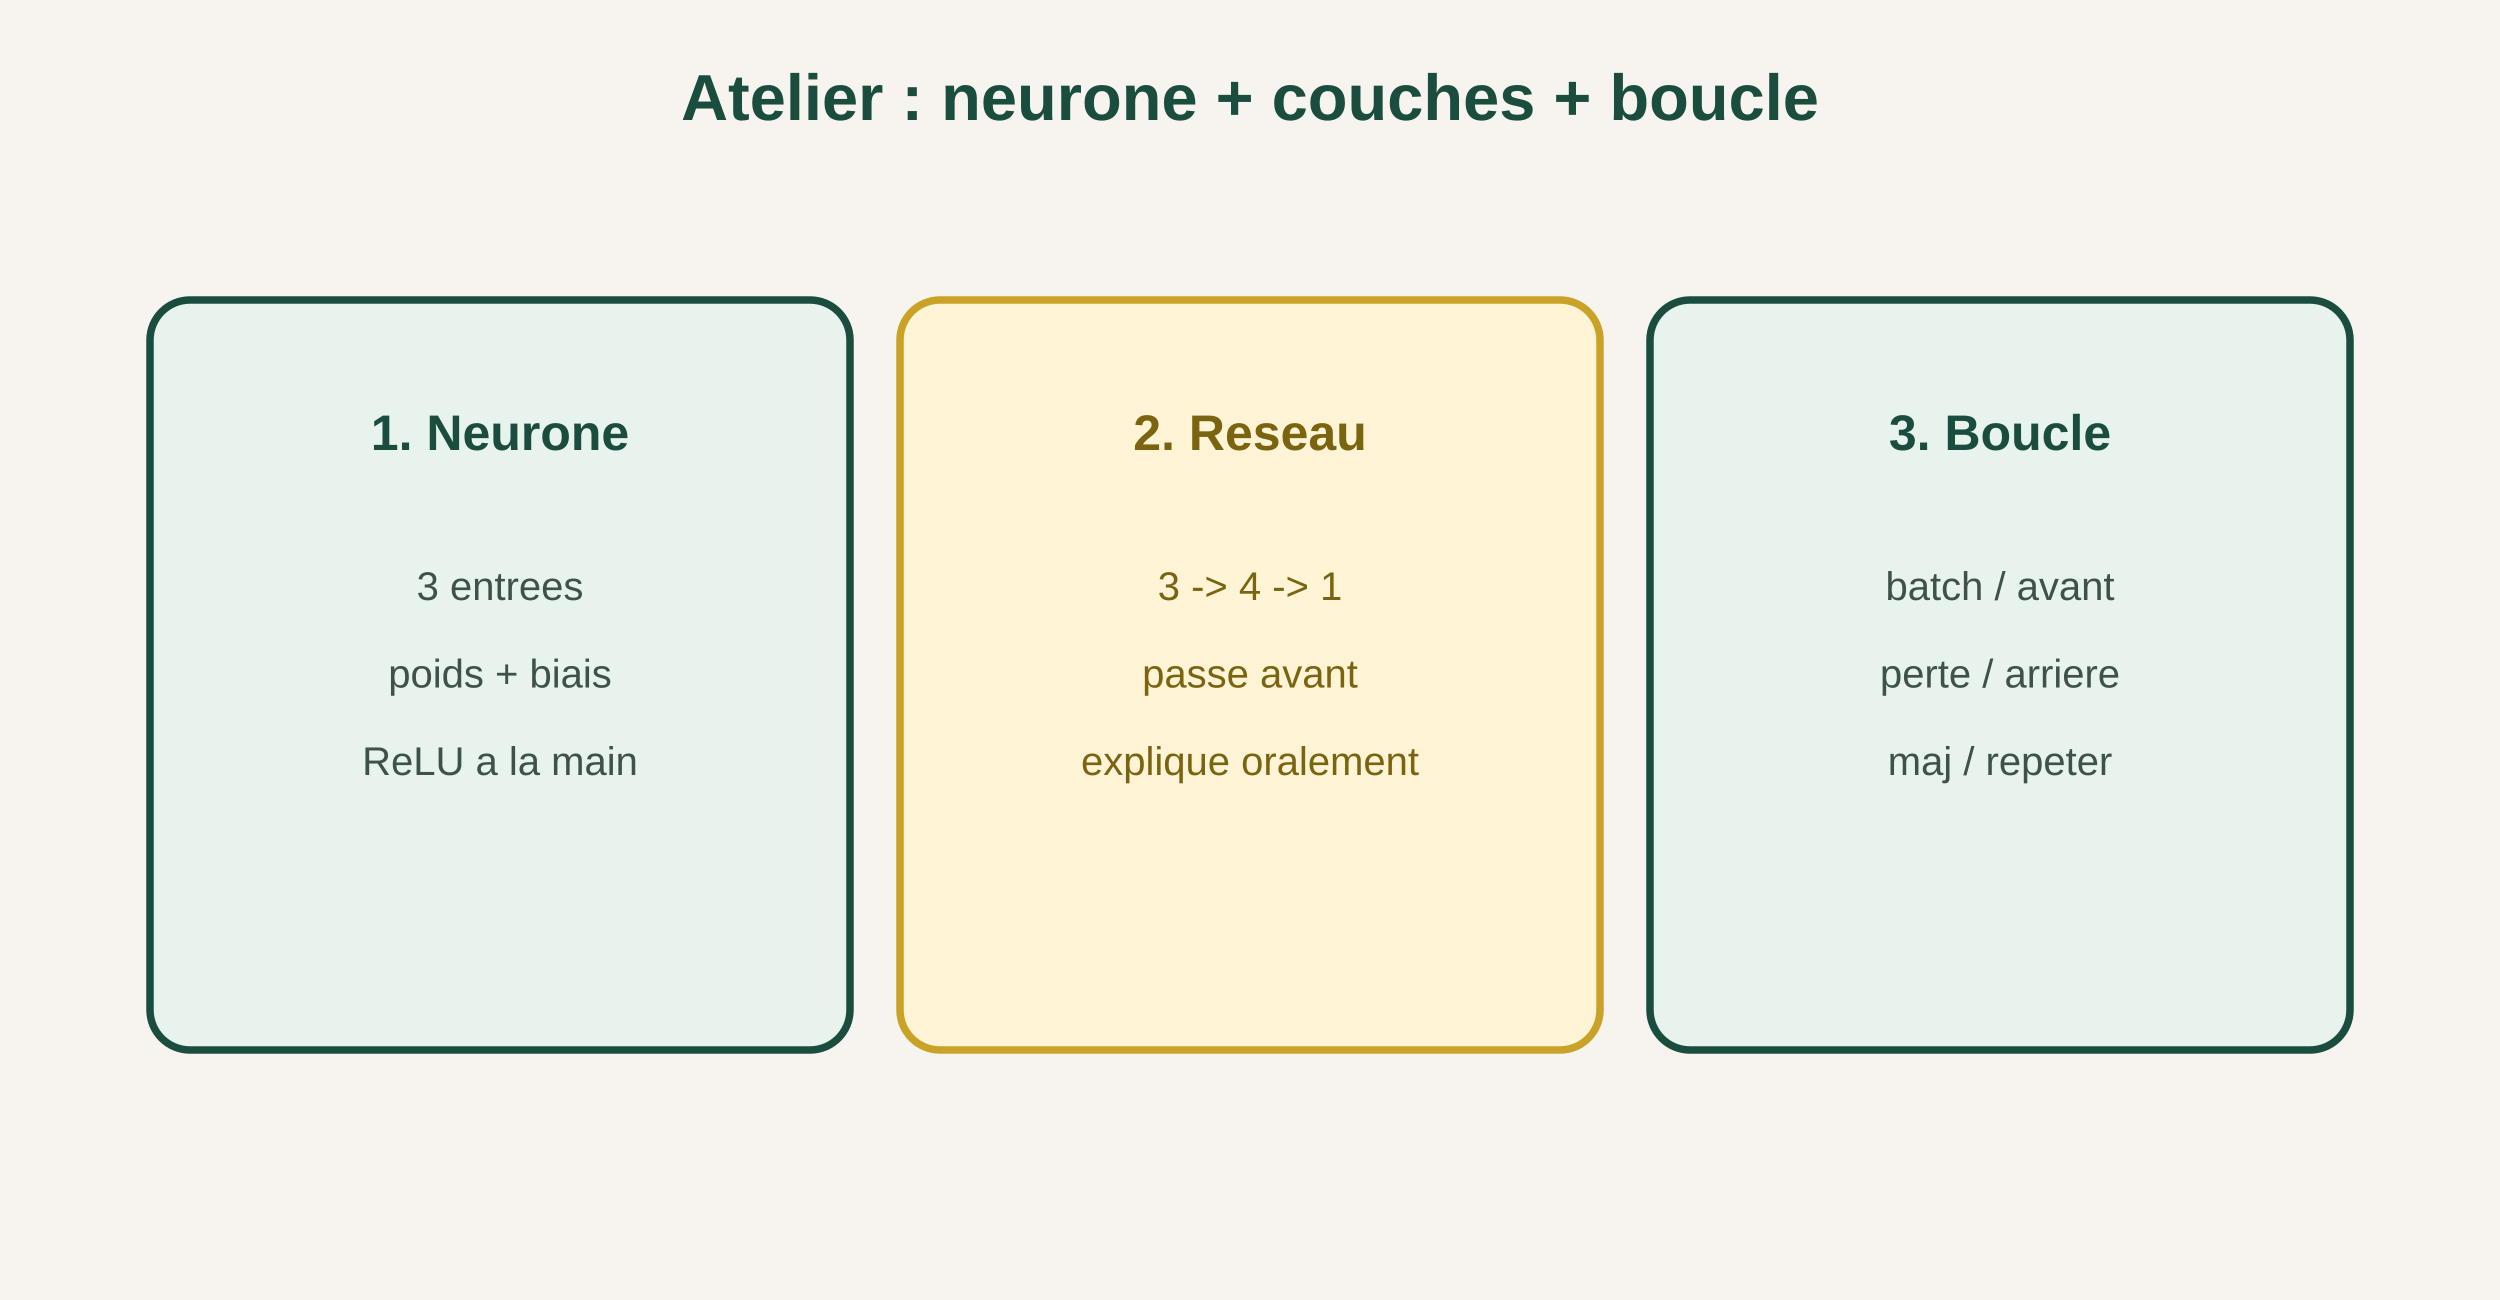
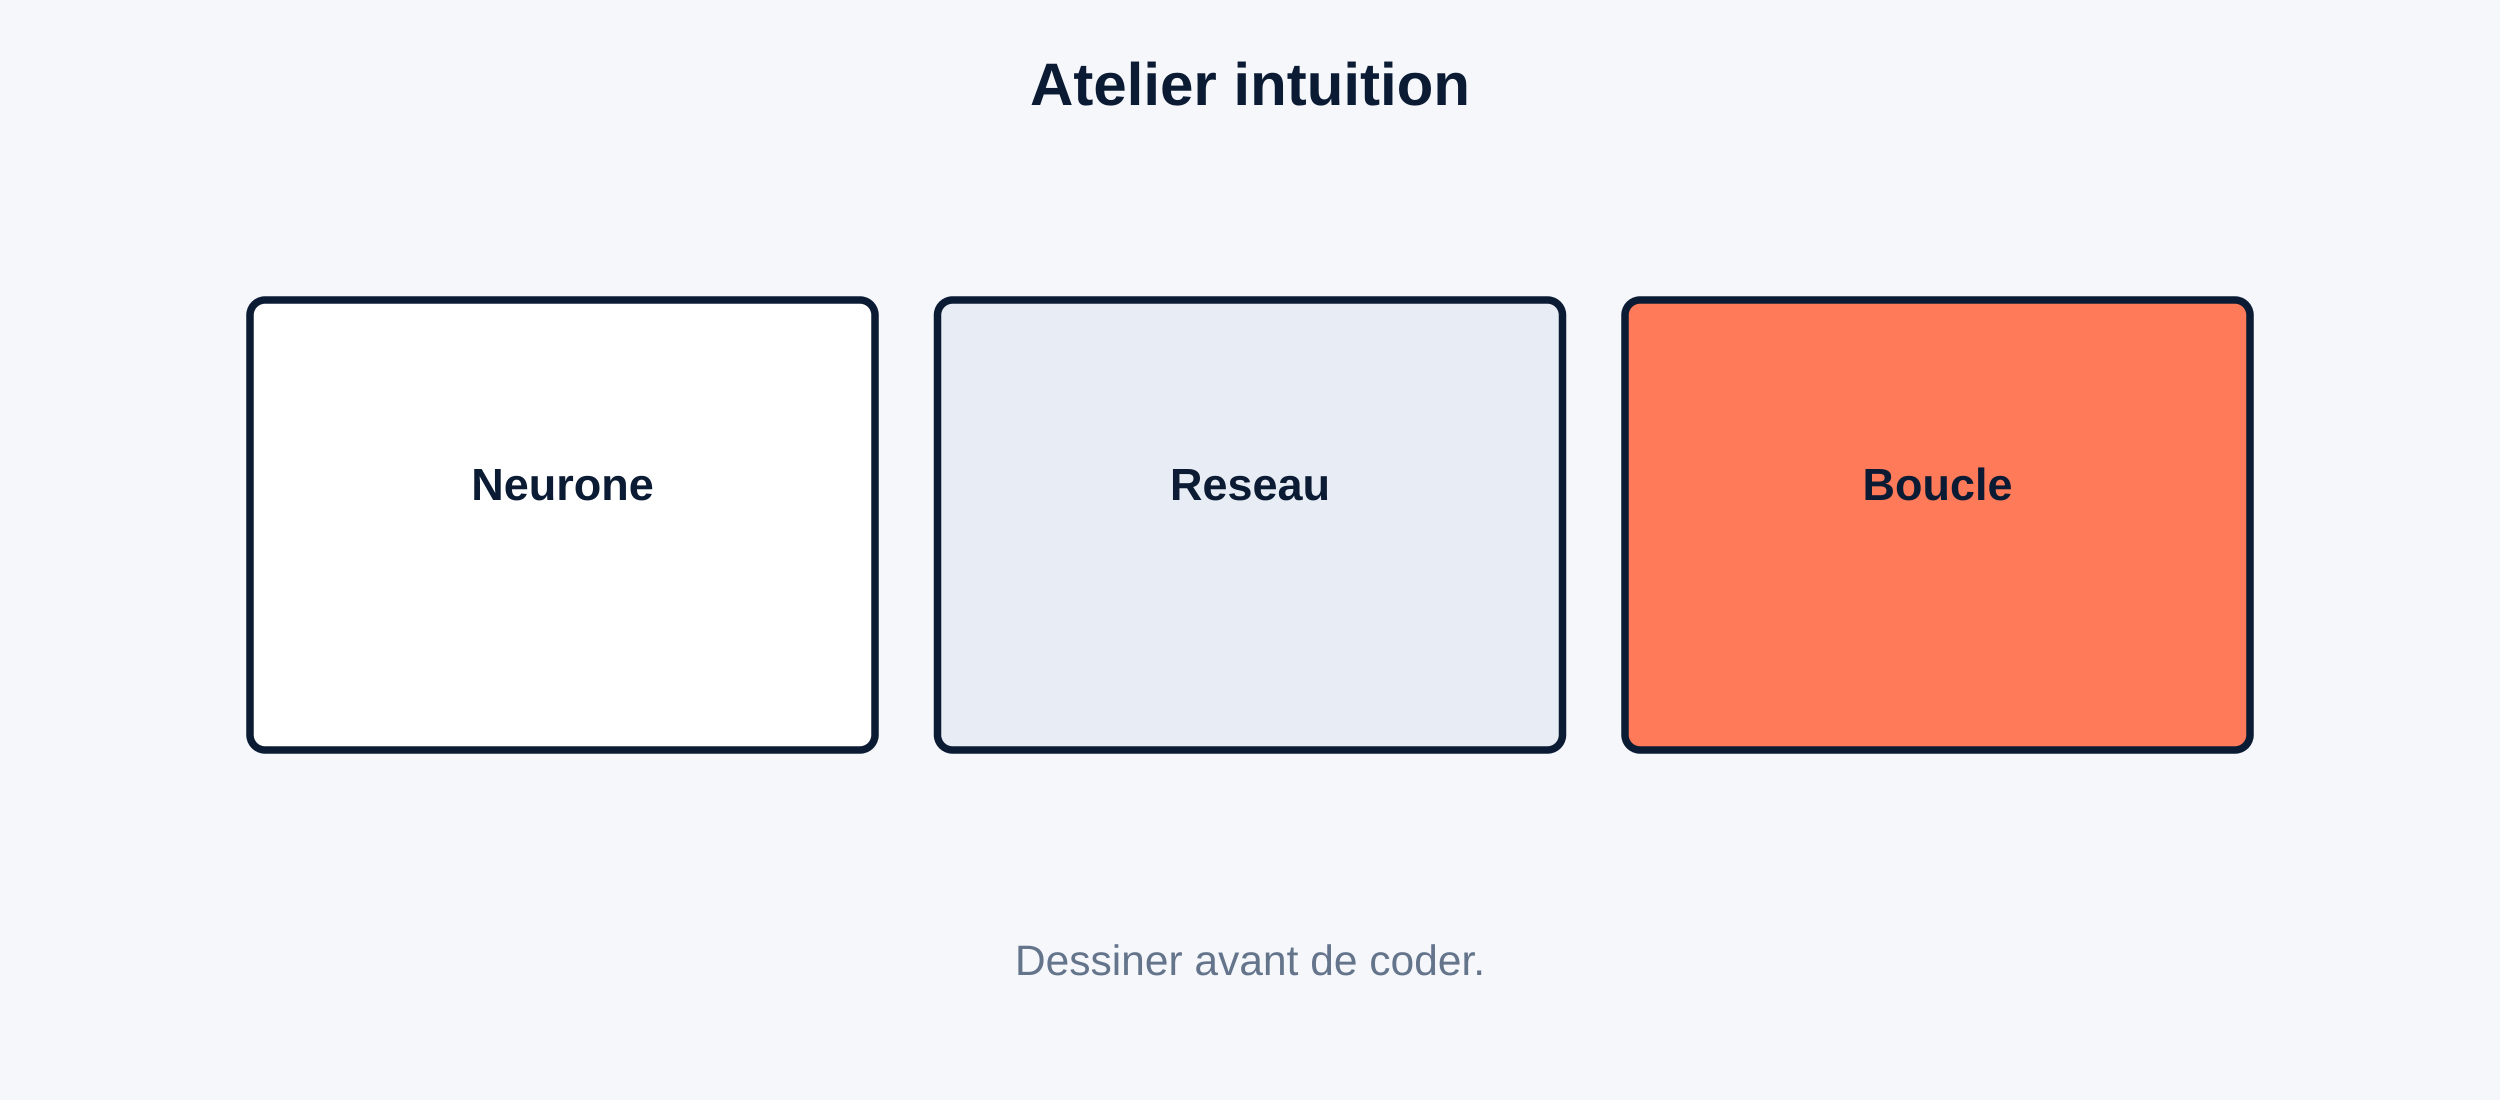
- <svg xmlns="http://www.w3.org/2000/svg" width="1000" height="520" viewBox="0 0 1000 520">
-   <rect width="1000" height="520" fill="#f7f4ef" />
-   <text x="500" y="48" text-anchor="middle" font-family="Segoe UI, Arial, sans-serif" font-size="26" fill="#1a4d3e" font-weight="700">Atelier : neurone + couches + boucle</text>
-   <rect x="60" y="120" width="280" height="300" rx="16" fill="#e8f3ee" stroke="#1a4d3e" stroke-width="3" />
-   <text x="200" y="180" text-anchor="middle" font-family="Segoe UI, Arial, sans-serif" font-size="20" fill="#1a4d3e" font-weight="700">1. Neurone</text>
-   <text x="200" y="240" text-anchor="middle" font-family="Segoe UI, Arial, sans-serif" font-size="16" fill="#3d5248">3 entrees</text>
-   <text x="200" y="275" text-anchor="middle" font-family="Segoe UI, Arial, sans-serif" font-size="16" fill="#3d5248">poids + biais</text>
-   <text x="200" y="310" text-anchor="middle" font-family="Segoe UI, Arial, sans-serif" font-size="16" fill="#3d5248">ReLU a la main</text>
-   <rect x="360" y="120" width="280" height="300" rx="16" fill="#fff4d6" stroke="#c9a227" stroke-width="3" />
-   <text x="500" y="180" text-anchor="middle" font-family="Segoe UI, Arial, sans-serif" font-size="20" fill="#7a6410" font-weight="700">2. Reseau</text>
-   <text x="500" y="240" text-anchor="middle" font-family="Segoe UI, Arial, sans-serif" font-size="16" fill="#7a6410">3 -&gt; 4 -&gt; 1</text>
-   <text x="500" y="275" text-anchor="middle" font-family="Segoe UI, Arial, sans-serif" font-size="16" fill="#7a6410">passe avant</text>
-   <text x="500" y="310" text-anchor="middle" font-family="Segoe UI, Arial, sans-serif" font-size="16" fill="#7a6410">explique oralement</text>
-   <rect x="660" y="120" width="280" height="300" rx="16" fill="#e8f3ee" stroke="#1a4d3e" stroke-width="3" />
-   <text x="800" y="180" text-anchor="middle" font-family="Segoe UI, Arial, sans-serif" font-size="20" fill="#1a4d3e" font-weight="700">3. Boucle</text>
-   <text x="800" y="240" text-anchor="middle" font-family="Segoe UI, Arial, sans-serif" font-size="16" fill="#3d5248">batch / avant</text>
-   <text x="800" y="275" text-anchor="middle" font-family="Segoe UI, Arial, sans-serif" font-size="16" fill="#3d5248">perte / arriere</text>
-   <text x="800" y="310" text-anchor="middle" font-family="Segoe UI, Arial, sans-serif" font-size="16" fill="#3d5248">maj / repeter</text>
+ <svg xmlns="http://www.w3.org/2000/svg" width="1000" height="440" viewBox="0 0 1000 440">
+   <rect width="1000" height="440" fill="#f5f7fb" />
+   <text x="500" y="42" text-anchor="middle" font-family="Segoe UI, Arial, sans-serif" font-size="24" fill="#0b1b33" font-weight="700">Atelier intuition</text>
+   <rect x="100" y="120" width="250" height="180" rx="6" fill="#ffffff" stroke="#0b1b33" stroke-width="3" />
+   <text x="225" y="200" text-anchor="middle" font-family="Segoe UI, Arial, sans-serif" font-size="18" fill="#0b1b33" font-weight="700">Neurone</text>
+   <rect x="375" y="120" width="250" height="180" rx="6" fill="#e8edf5" stroke="#0b1b33" stroke-width="3" />
+   <text x="500" y="200" text-anchor="middle" font-family="Segoe UI, Arial, sans-serif" font-size="18" fill="#0b1b33" font-weight="700">Reseau</text>
+   <rect x="650" y="120" width="250" height="180" rx="6" fill="#ff7a59" stroke="#0b1b33" stroke-width="3" />
+   <text x="775" y="200" text-anchor="middle" font-family="Segoe UI, Arial, sans-serif" font-size="18" fill="#0b1b33" font-weight="700">Boucle</text>
+   <text x="500" y="390" text-anchor="middle" font-family="Segoe UI, Arial, sans-serif" font-size="17" fill="#64748b" font-weight="400">Dessiner avant de coder.</text>
</svg>
